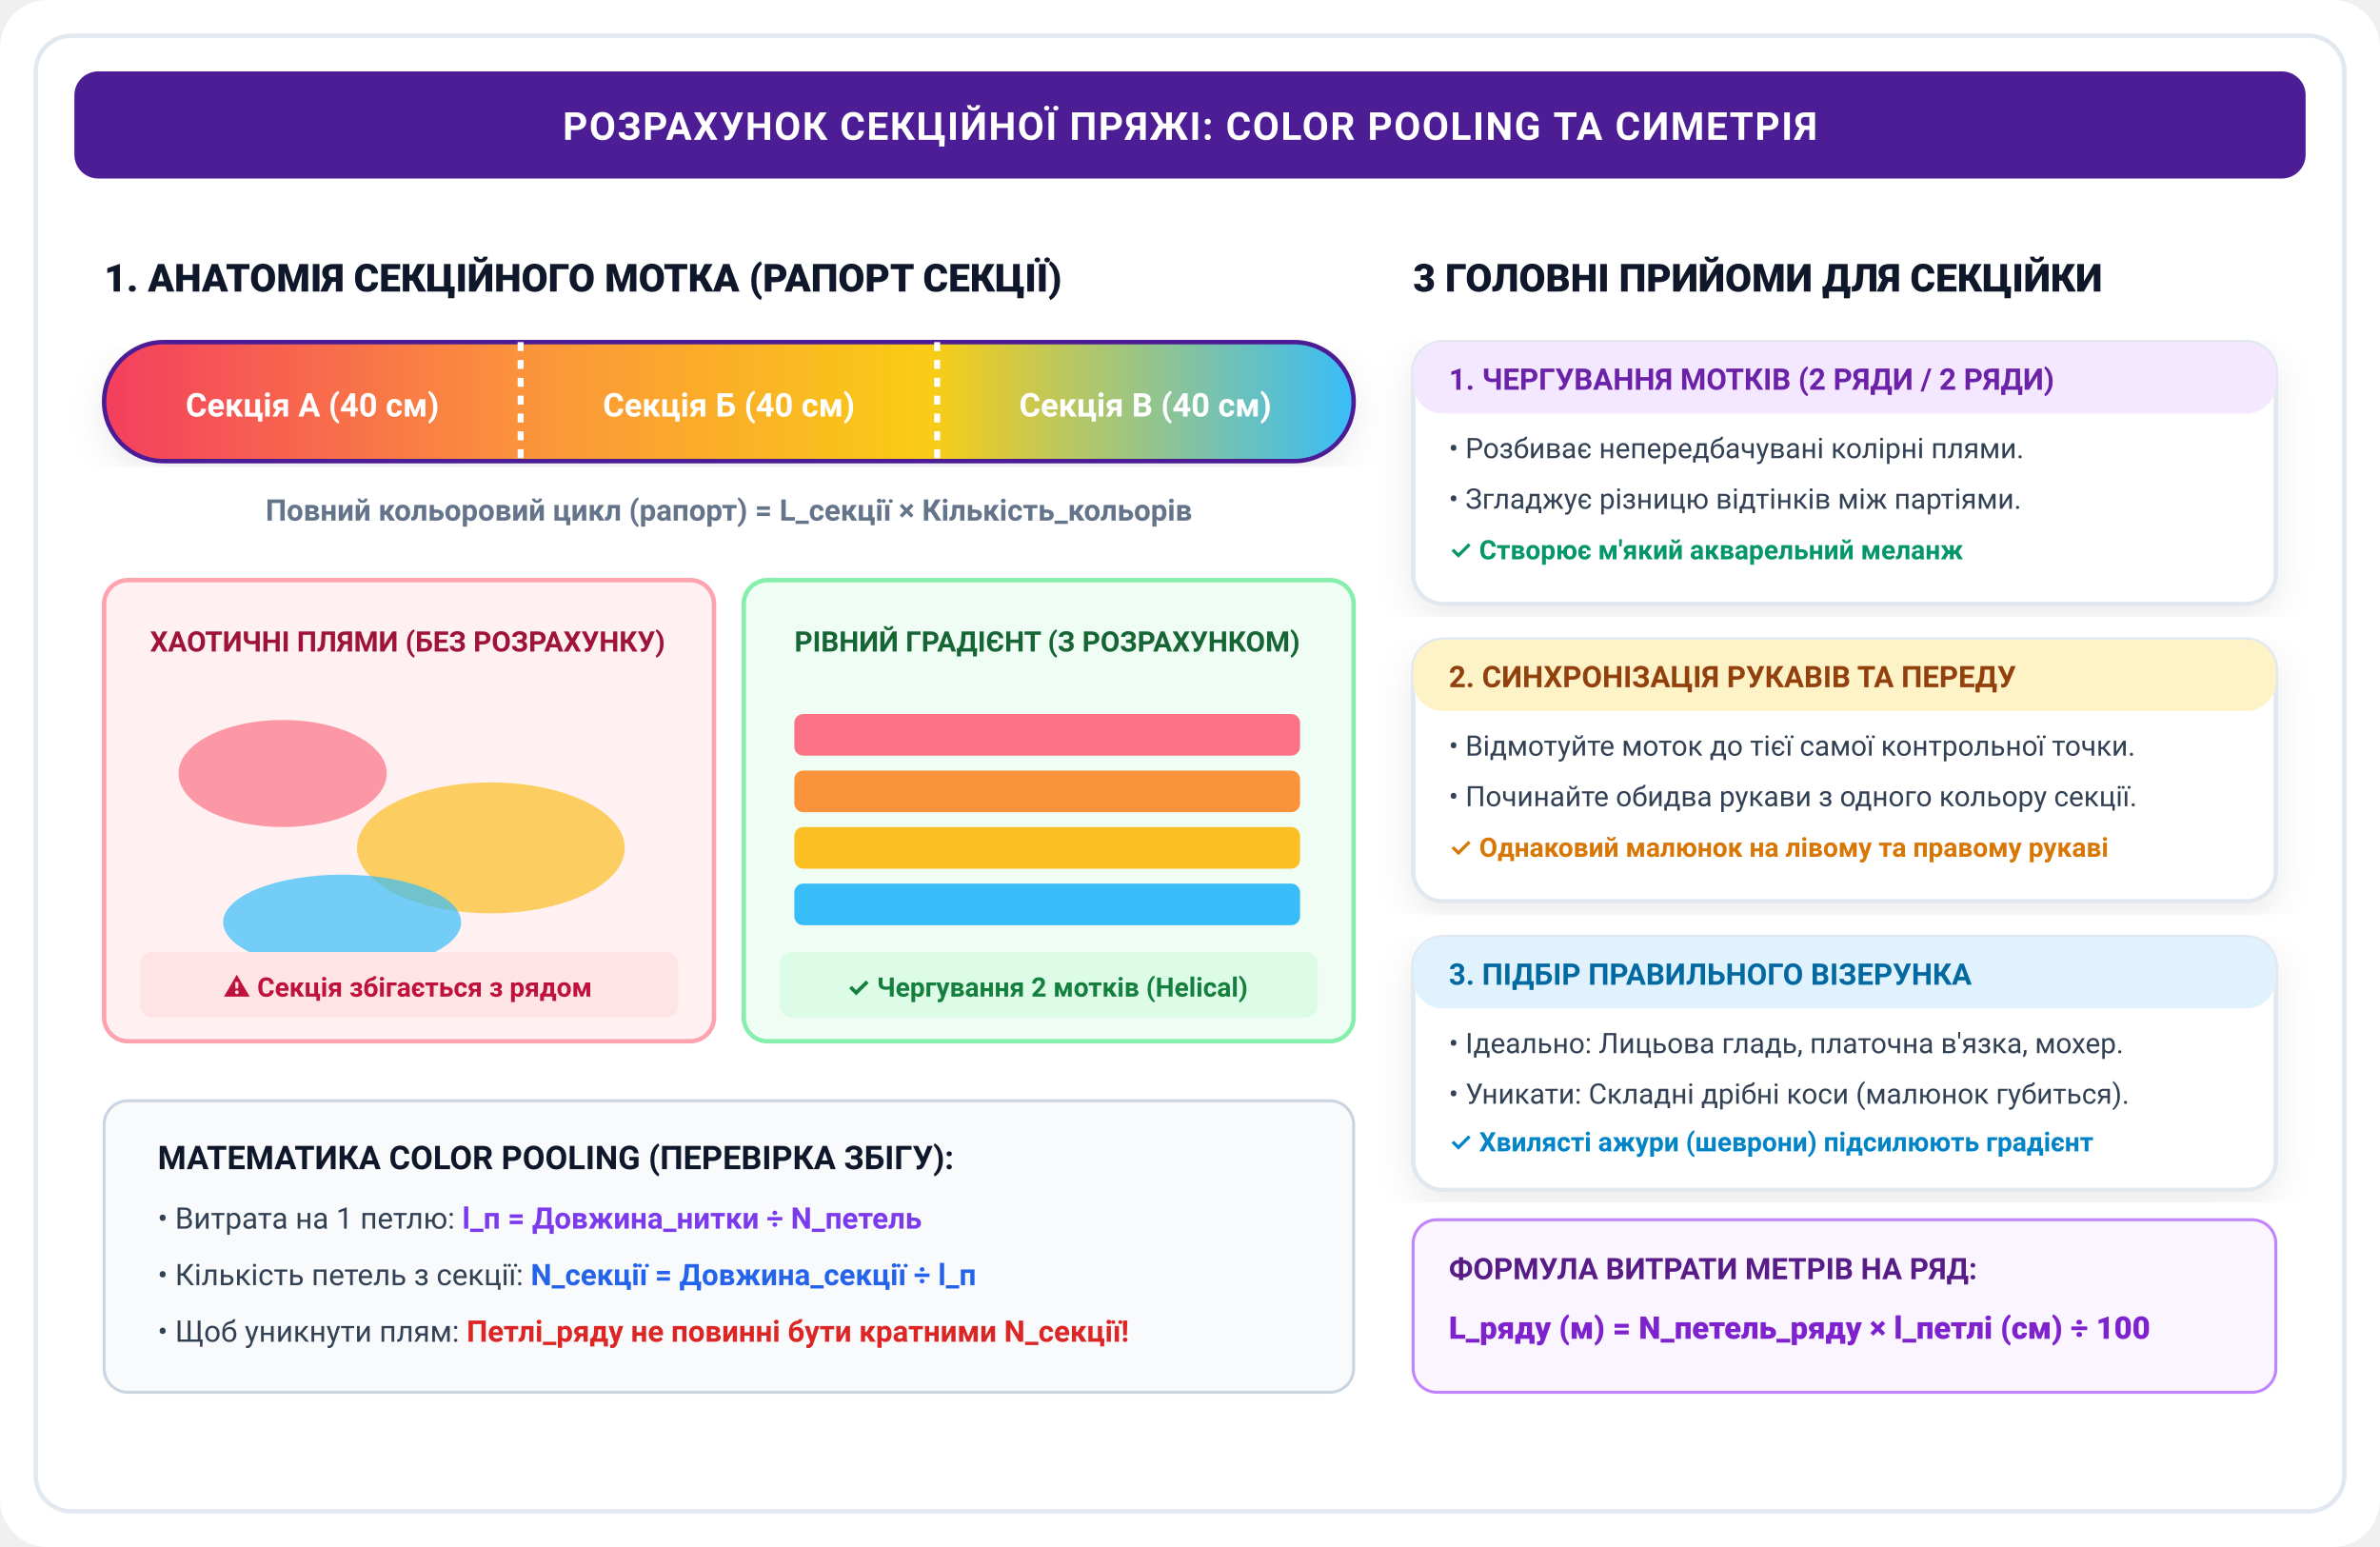
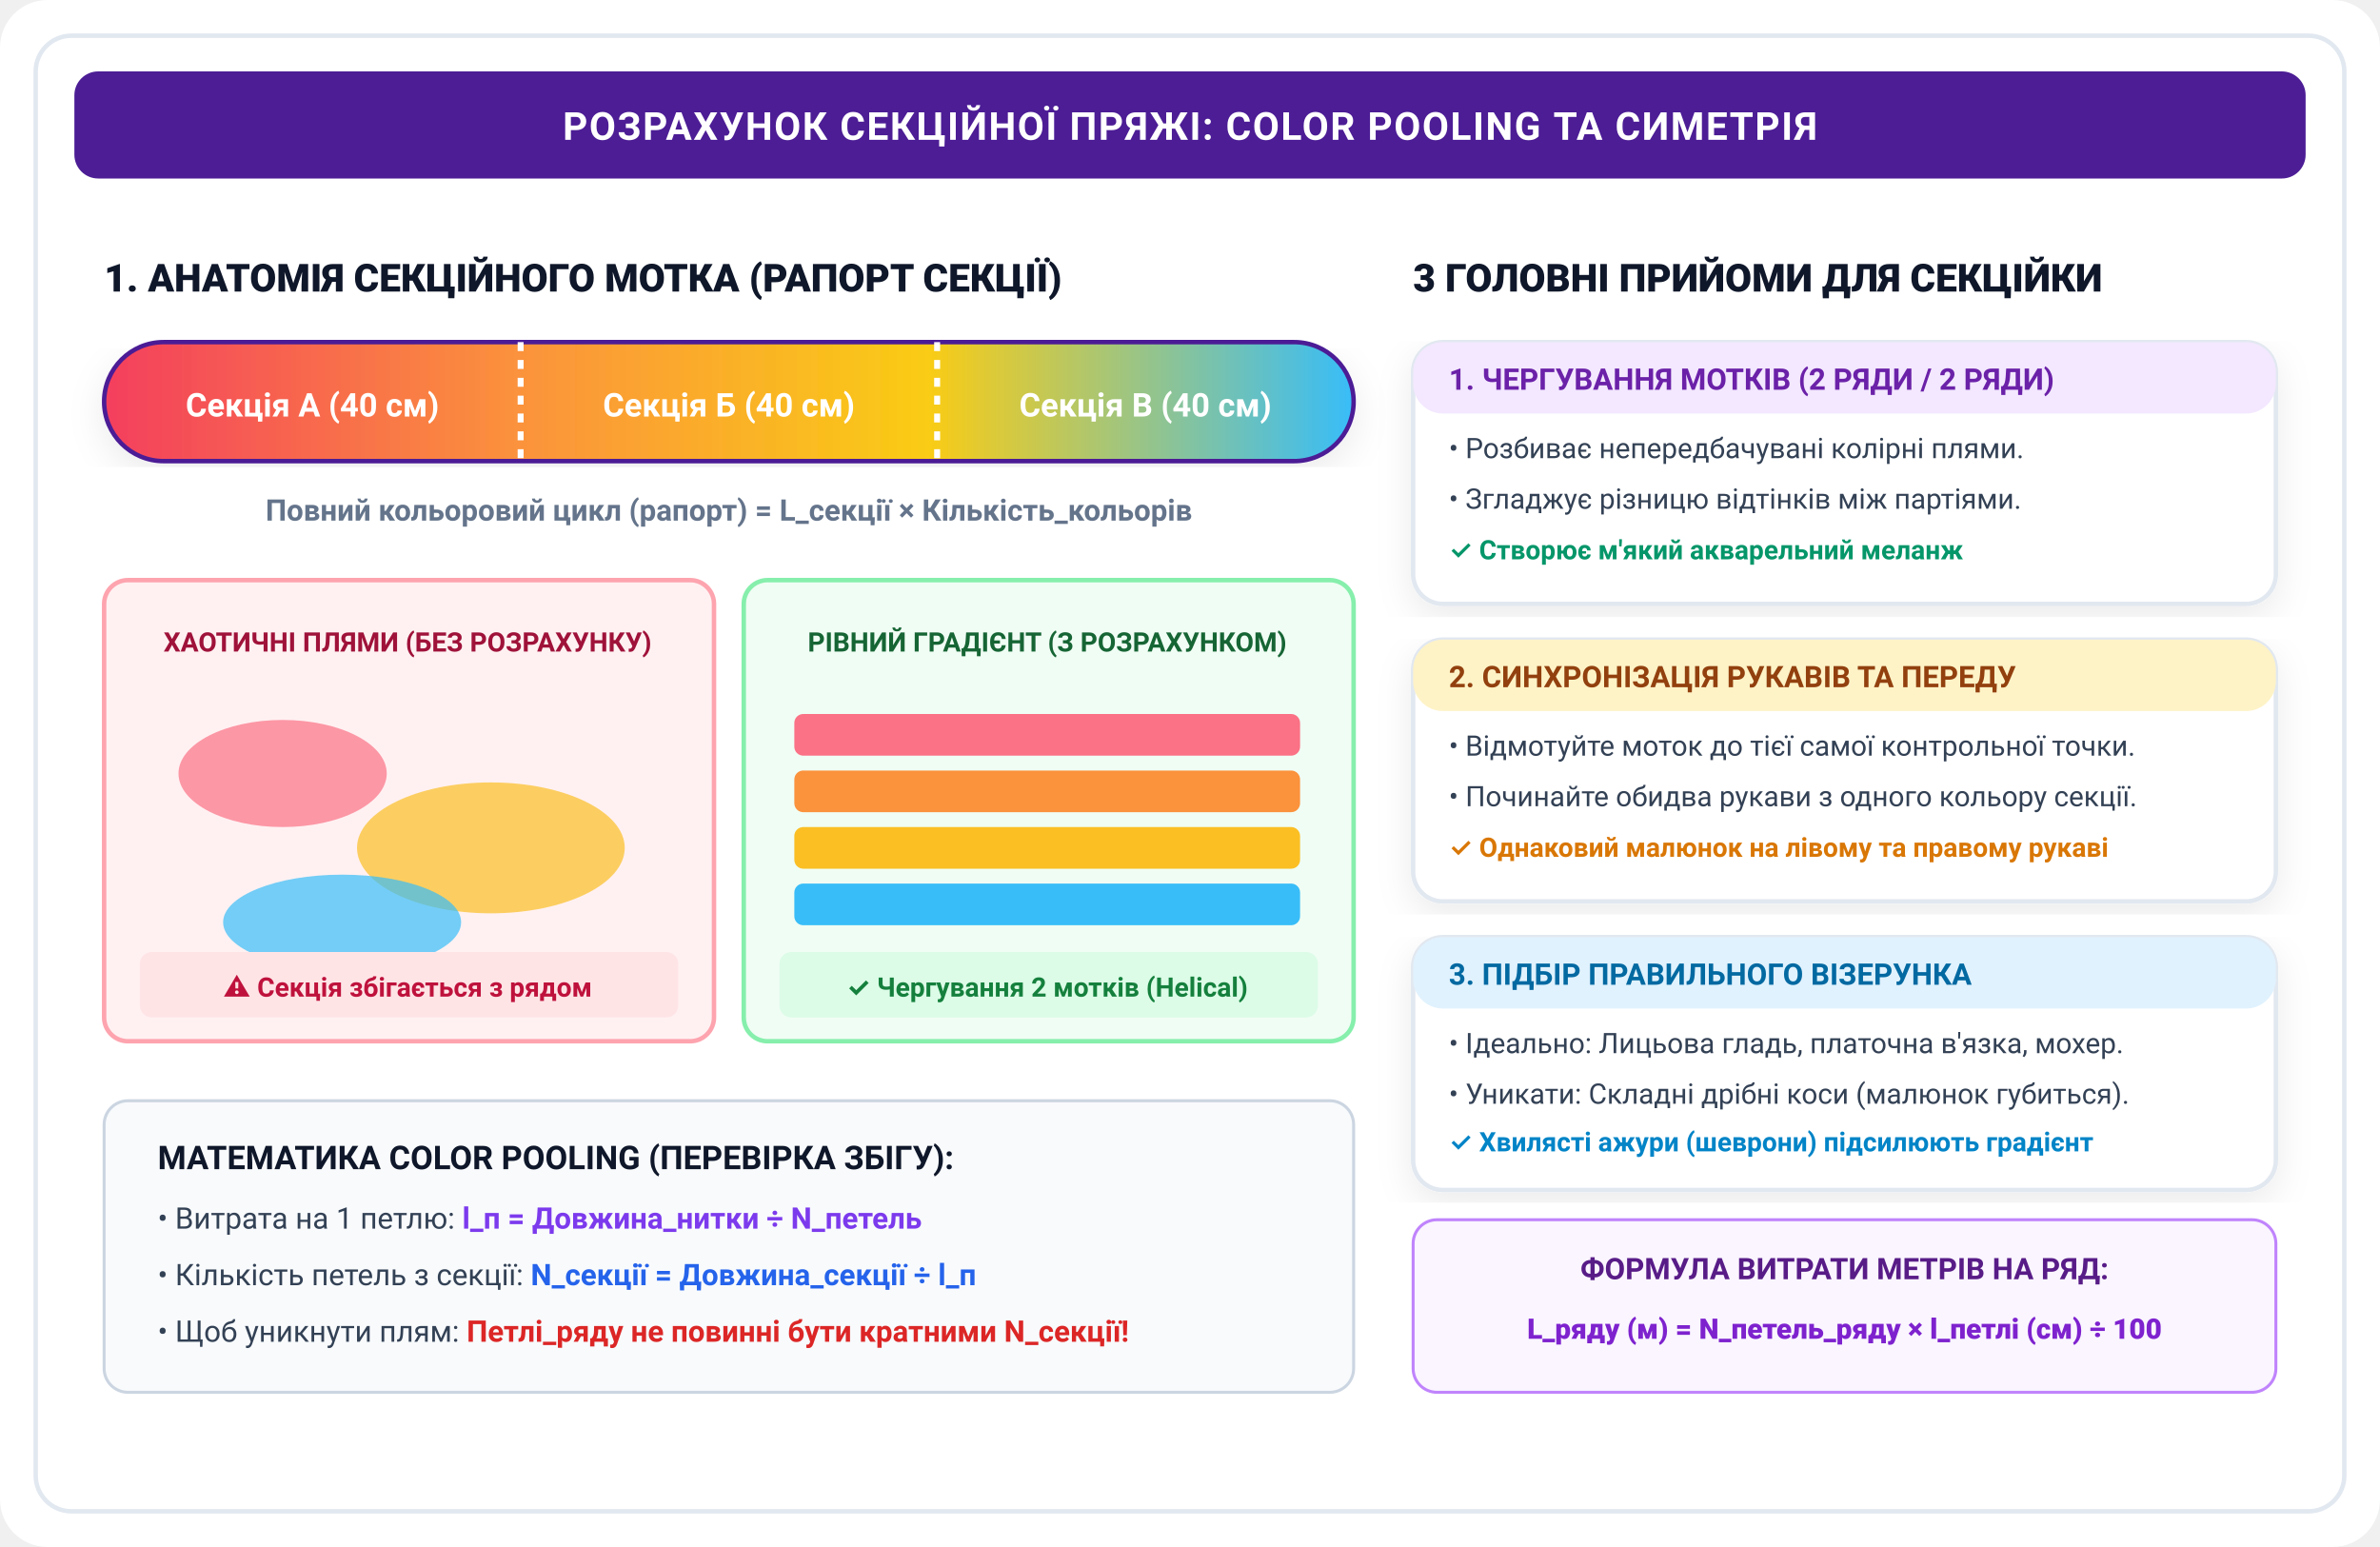
<svg xmlns="http://www.w3.org/2000/svg" viewBox="0 0 800 520" role="img" aria-labelledby="diagram-sectional-yarn-title" font-family="-apple-system, BlinkMacSystemFont, 'Segoe UI', Roboto, sans-serif">
  <defs>
    <linearGradient id="syGrad1" x1="0%" y1="0%" x2="100%" y2="0%">
      <stop offset="0%" stop-color="#F43F5E" />
      <stop offset="33%" stop-color="#FB923C" />
      <stop offset="66%" stop-color="#FACC15" />
      <stop offset="100%" stop-color="#38BDF8" />
    </linearGradient>
    <filter id="syShadow" x="-5%" y="-5%" width="110%" height="110%">
      <feDropShadow dx="0" dy="4" stdDeviation="6" flood-opacity="0.08" />
    </filter>
  </defs>
  <rect width="800" height="520" rx="16" fill="#FFFFFF" />
  <rect x="12" y="12" width="776" height="496" rx="12" fill="none" stroke="#E2E8F0" stroke-width="1.5" />
  <rect x="25" y="24" width="750" height="36" rx="8" fill="#4C1D95" />
  <text x="400" y="47" fill="#FFFFFF" font-size="13" font-weight="700" text-anchor="middle" letter-spacing="0.5">РОЗРАХУНОК СЕКЦІЙНОЇ ПРЯЖІ: COLOR POOLING ТА СИМЕТРІЯ</text>
  <g transform="translate(35, 80)">
    <text x="0" y="18" fill="#0F172A" font-size="13" font-weight="800">1. АНАТОМІЯ СЕКЦІЙНОГО МОТКА (РАПОРТ СЕКЦІЇ)</text>
    <rect y="35" width="420" height="40" rx="20" fill="url(#syGrad1)" stroke="#4C1D95" stroke-width="1.5" filter="url(#syShadow)" />
    <line x1="140" y1="35" x2="140" y2="75" stroke="#FFFFFF" stroke-width="2" stroke-dasharray="3,3" />
    <line x1="280" y1="35" x2="280" y2="75" stroke="#FFFFFF" stroke-width="2" stroke-dasharray="3,3" />
    <text x="70" y="60" fill="#FFFFFF" font-size="11" font-weight="700" text-anchor="middle">Секція А (40 см)</text>
    <text x="210" y="60" fill="#FFFFFF" font-size="11" font-weight="700" text-anchor="middle">Секція Б (40 см)</text>
    <text x="350" y="60" fill="#FFFFFF" font-size="11" font-weight="700" text-anchor="middle">Секція В (40 см)</text>
    <text x="210" y="95" fill="#64748B" font-size="10" font-weight="600" text-anchor="middle">Повний кольоровий цикл (рапорт) = L_секції × Кількість_кольорів</text>
    <g transform="translate(0, 115)">
      <rect width="205" height="155" rx="8" fill="#FFF1F2" stroke="#FDA4AF" stroke-width="1.5" />
-       <text x="102" y="24" fill="#9F1239" font-size="9.5" font-weight="700" text-anchor="middle">ХАОТИЧНІ ПЛЯМИ (БЕЗ РОЗРАХУНКУ)</text>
+       <text x="102" y="24" fill="#9F1239" font-size="9" font-weight="700" text-anchor="middle">ХАОТИЧНІ ПЛЯМИ (БЕЗ РОЗРАХУНКУ)</text>
      <ellipse cx="60" cy="65" rx="35" ry="18" fill="#FB7185" opacity="0.7" />
      <ellipse cx="130" cy="90" rx="45" ry="22" fill="#FBBF24" opacity="0.7" />
      <ellipse cx="80" cy="115" rx="40" ry="16" fill="#38BDF8" opacity="0.7" />
      <rect x="12" y="125" width="181" height="22" rx="4" fill="#FFE4E6" />
      <text x="102" y="140" fill="#BE123C" font-size="9" font-weight="700" text-anchor="middle">⚠ Секція збігається з рядом</text>
      <rect x="215" width="205" height="155" rx="8" fill="#F0FDF4" stroke="#86EFAC" stroke-width="1.5" />
-       <text x="317" y="24" fill="#166534" font-size="9.5" font-weight="700" text-anchor="middle">РІВНИЙ ГРАДІЄНТ (З РОЗРАХУНКОМ)</text>
+       <text x="317" y="24" fill="#166534" font-size="9" font-weight="700" text-anchor="middle">РІВНИЙ ГРАДІЄНТ (З РОЗРАХУНКОМ)</text>
      <rect x="232" y="45" width="170" height="14" rx="3" fill="#FB7185" />
      <rect x="232" y="64" width="170" height="14" rx="3" fill="#FB923C" />
      <rect x="232" y="83" width="170" height="14" rx="3" fill="#FBBF24" />
      <rect x="232" y="102" width="170" height="14" rx="3" fill="#38BDF8" />
      <rect x="227" y="125" width="181" height="22" rx="4" fill="#DCFCE7" />
      <text x="317" y="140" fill="#15803D" font-size="9" font-weight="700" text-anchor="middle">✓ Чергування 2 мотків (Helical)</text>
    </g>
    <rect y="290" width="420" height="98" rx="8" fill="#F8FAFC" stroke="#CBD5E1" />
    <text x="18" y="313" fill="#0F172A" font-size="11" font-weight="700">МАТЕМАТИКА COLOR POOLING (ПЕРЕВІРКА ЗБІГУ):</text>
    <text x="18" y="333" fill="#334155" font-size="10">• Витрата на 1 петлю: <tspan font-weight="700" fill="#7C3AED">l_п = Довжина_нитки ÷ N_петель</tspan>
    </text>
    <text x="18" y="352" fill="#334155" font-size="10">• Кількість петель з секції: <tspan font-weight="700" fill="#2563EB">N_секції = Довжина_секції ÷ l_п</tspan>
    </text>
    <text x="18" y="371" fill="#334155" font-size="10">• Щоб уникнути плям: <tspan font-weight="700" fill="#DC2626">Петлі_ряду не повинні бути кратними N_секції!</tspan>
    </text>
  </g>
  <g transform="translate(475, 80)">
    <text x="0" y="18" fill="#0F172A" font-size="13" font-weight="800">3 ГОЛОВНІ ПРИЙОМИ ДЛЯ СЕКЦІЙКИ</text>
    <rect y="35" width="290" height="88" rx="10" fill="#FFFFFF" stroke="#E2E8F0" stroke-width="1.5" filter="url(#syShadow)" />
    <rect y="35" width="290" height="24" rx="10" fill="#F3E8FF" />
    <text x="12" y="51" fill="#6B21A8" font-size="10" font-weight="700">1. ЧЕРГУВАННЯ МОТКІВ (2 РЯДИ / 2 РЯДИ)</text>
    <text x="12" y="74" fill="#334155" font-size="9.5">• Розбиває непередбачувані колірні плями.</text>
    <text x="12" y="91" fill="#334155" font-size="9.5">• Згладжує різницю відтінків між партіями.</text>
    <text x="12" y="108" fill="#059669" font-size="9" font-weight="600">✓ Створює м'який акварельний меланж</text>
    <rect y="135" width="290" height="88" rx="10" fill="#FFFFFF" stroke="#E2E8F0" stroke-width="1.5" filter="url(#syShadow)" />
    <rect y="135" width="290" height="24" rx="10" fill="#FEF3C7" />
    <text x="12" y="151" fill="#92400E" font-size="10" font-weight="700">2. СИНХРОНІЗАЦІЯ РУКАВІВ ТА ПЕРЕДУ</text>
    <text x="12" y="174" fill="#334155" font-size="9.5">• Відмотуйте моток до тієї самої контрольної точки.</text>
    <text x="12" y="191" fill="#334155" font-size="9.5">• Починайте обидва рукави з одного кольору секції.</text>
    <text x="12" y="208" fill="#D97706" font-size="9" font-weight="600">✓ Однаковий малюнок на лівому та правому рукаві</text>
    <rect y="235" width="290" height="85" rx="10" fill="#FFFFFF" stroke="#E2E8F0" stroke-width="1.5" filter="url(#syShadow)" />
    <rect y="235" width="290" height="24" rx="10" fill="#E0F2FE" />
    <text x="12" y="251" fill="#0369A1" font-size="10" font-weight="700">3. ПІДБІР ПРАВИЛЬНОГО ВІЗЕРУНКА</text>
    <text x="12" y="274" fill="#334155" font-size="9.5">• Ідеально: Лицьова гладь, платочна в'язка, мохер.</text>
    <text x="12" y="291" fill="#334155" font-size="9.5">• Уникати: Складні дрібні коси (малюнок губиться).</text>
    <text x="12" y="307" fill="#0284C7" font-size="9" font-weight="600">✓ Хвилясті ажури (шеврони) підсилюють градієнт</text>
    <rect y="330" width="290" height="58" rx="8" fill="#FAF5FF" stroke="#C084FC" stroke-width="1" />
-     <text x="12" y="350" fill="#581C87" font-size="10" font-weight="700">ФОРМУЛА ВИТРАТИ МЕТРІВ НА РЯД:</text>
-     <text x="12" y="370" fill="#7E22CE" font-size="10.5" font-weight="800">L_ряду (м) = N_петель_ряду × l_петлі (см) ÷ 100</text>
+     <text x="145" y="350" fill="#581C87" font-size="10" font-weight="700" text-anchor="middle">ФОРМУЛА ВИТРАТИ МЕТРІВ НА РЯД:</text>
+     <text x="145" y="370" fill="#7E22CE" font-size="9.5" font-weight="800" text-anchor="middle">L_ряду (м) = N_петель_ряду × l_петлі (см) ÷ 100</text>
  </g>
</svg>
